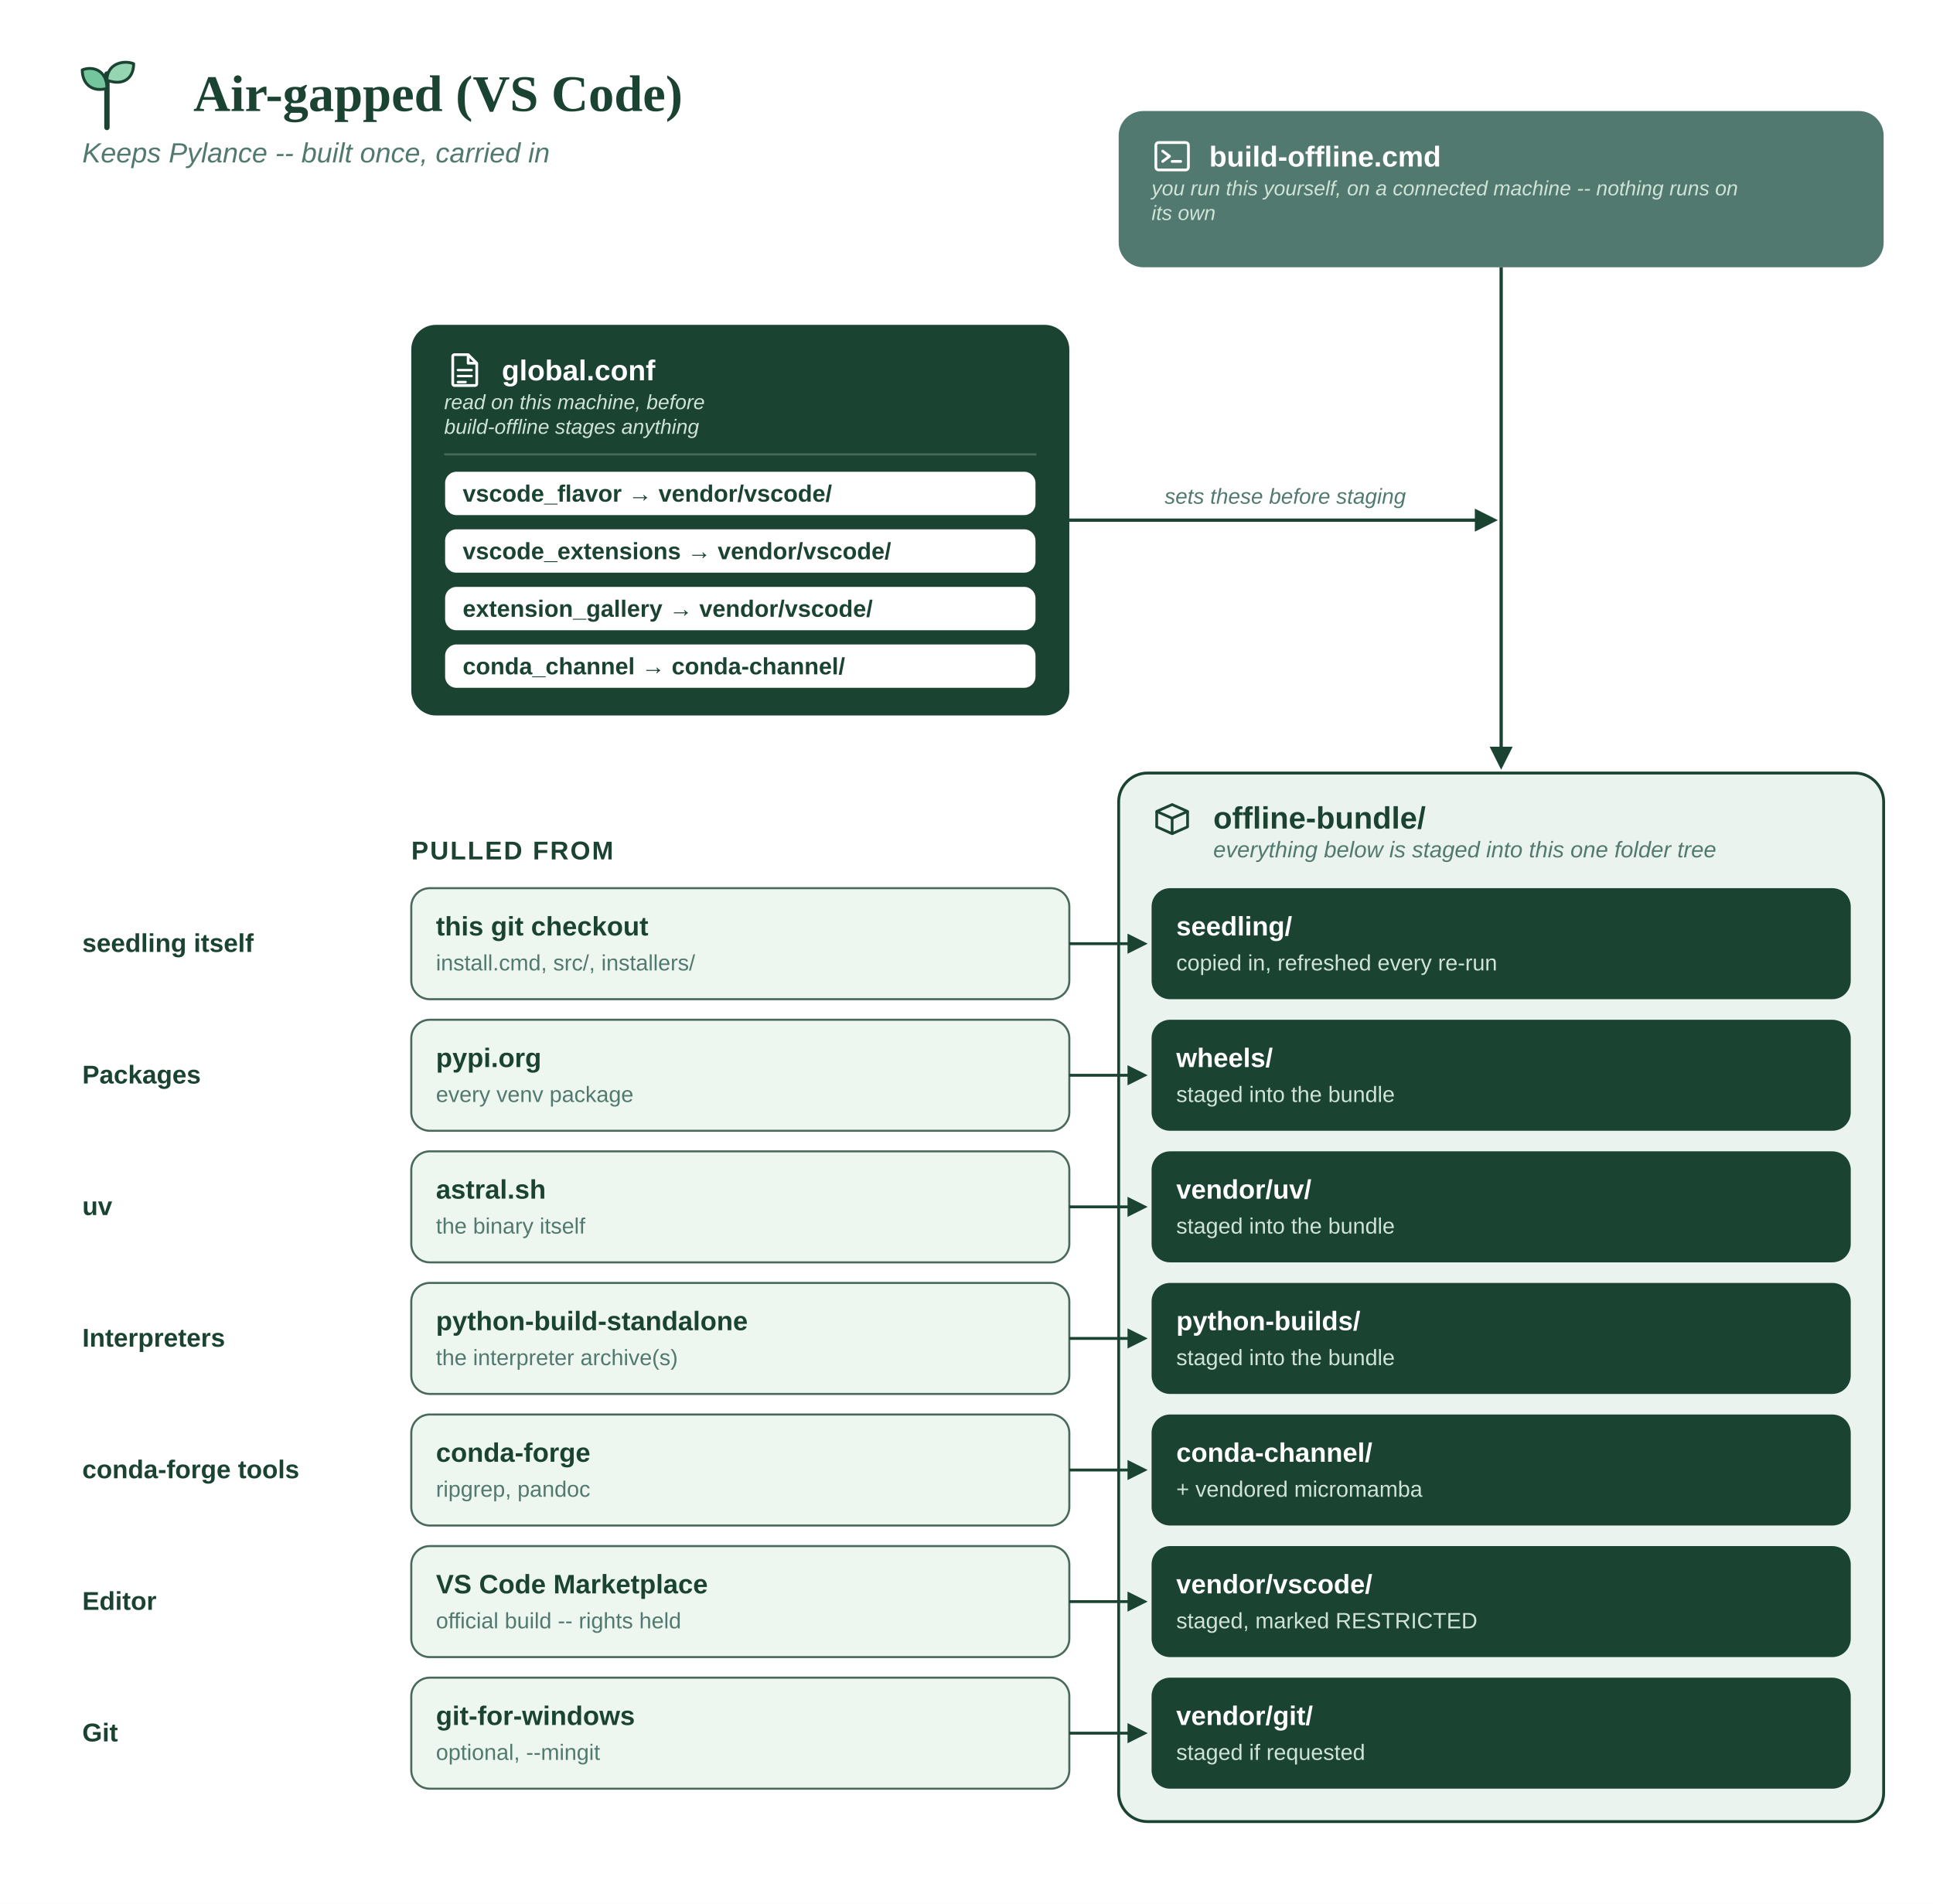
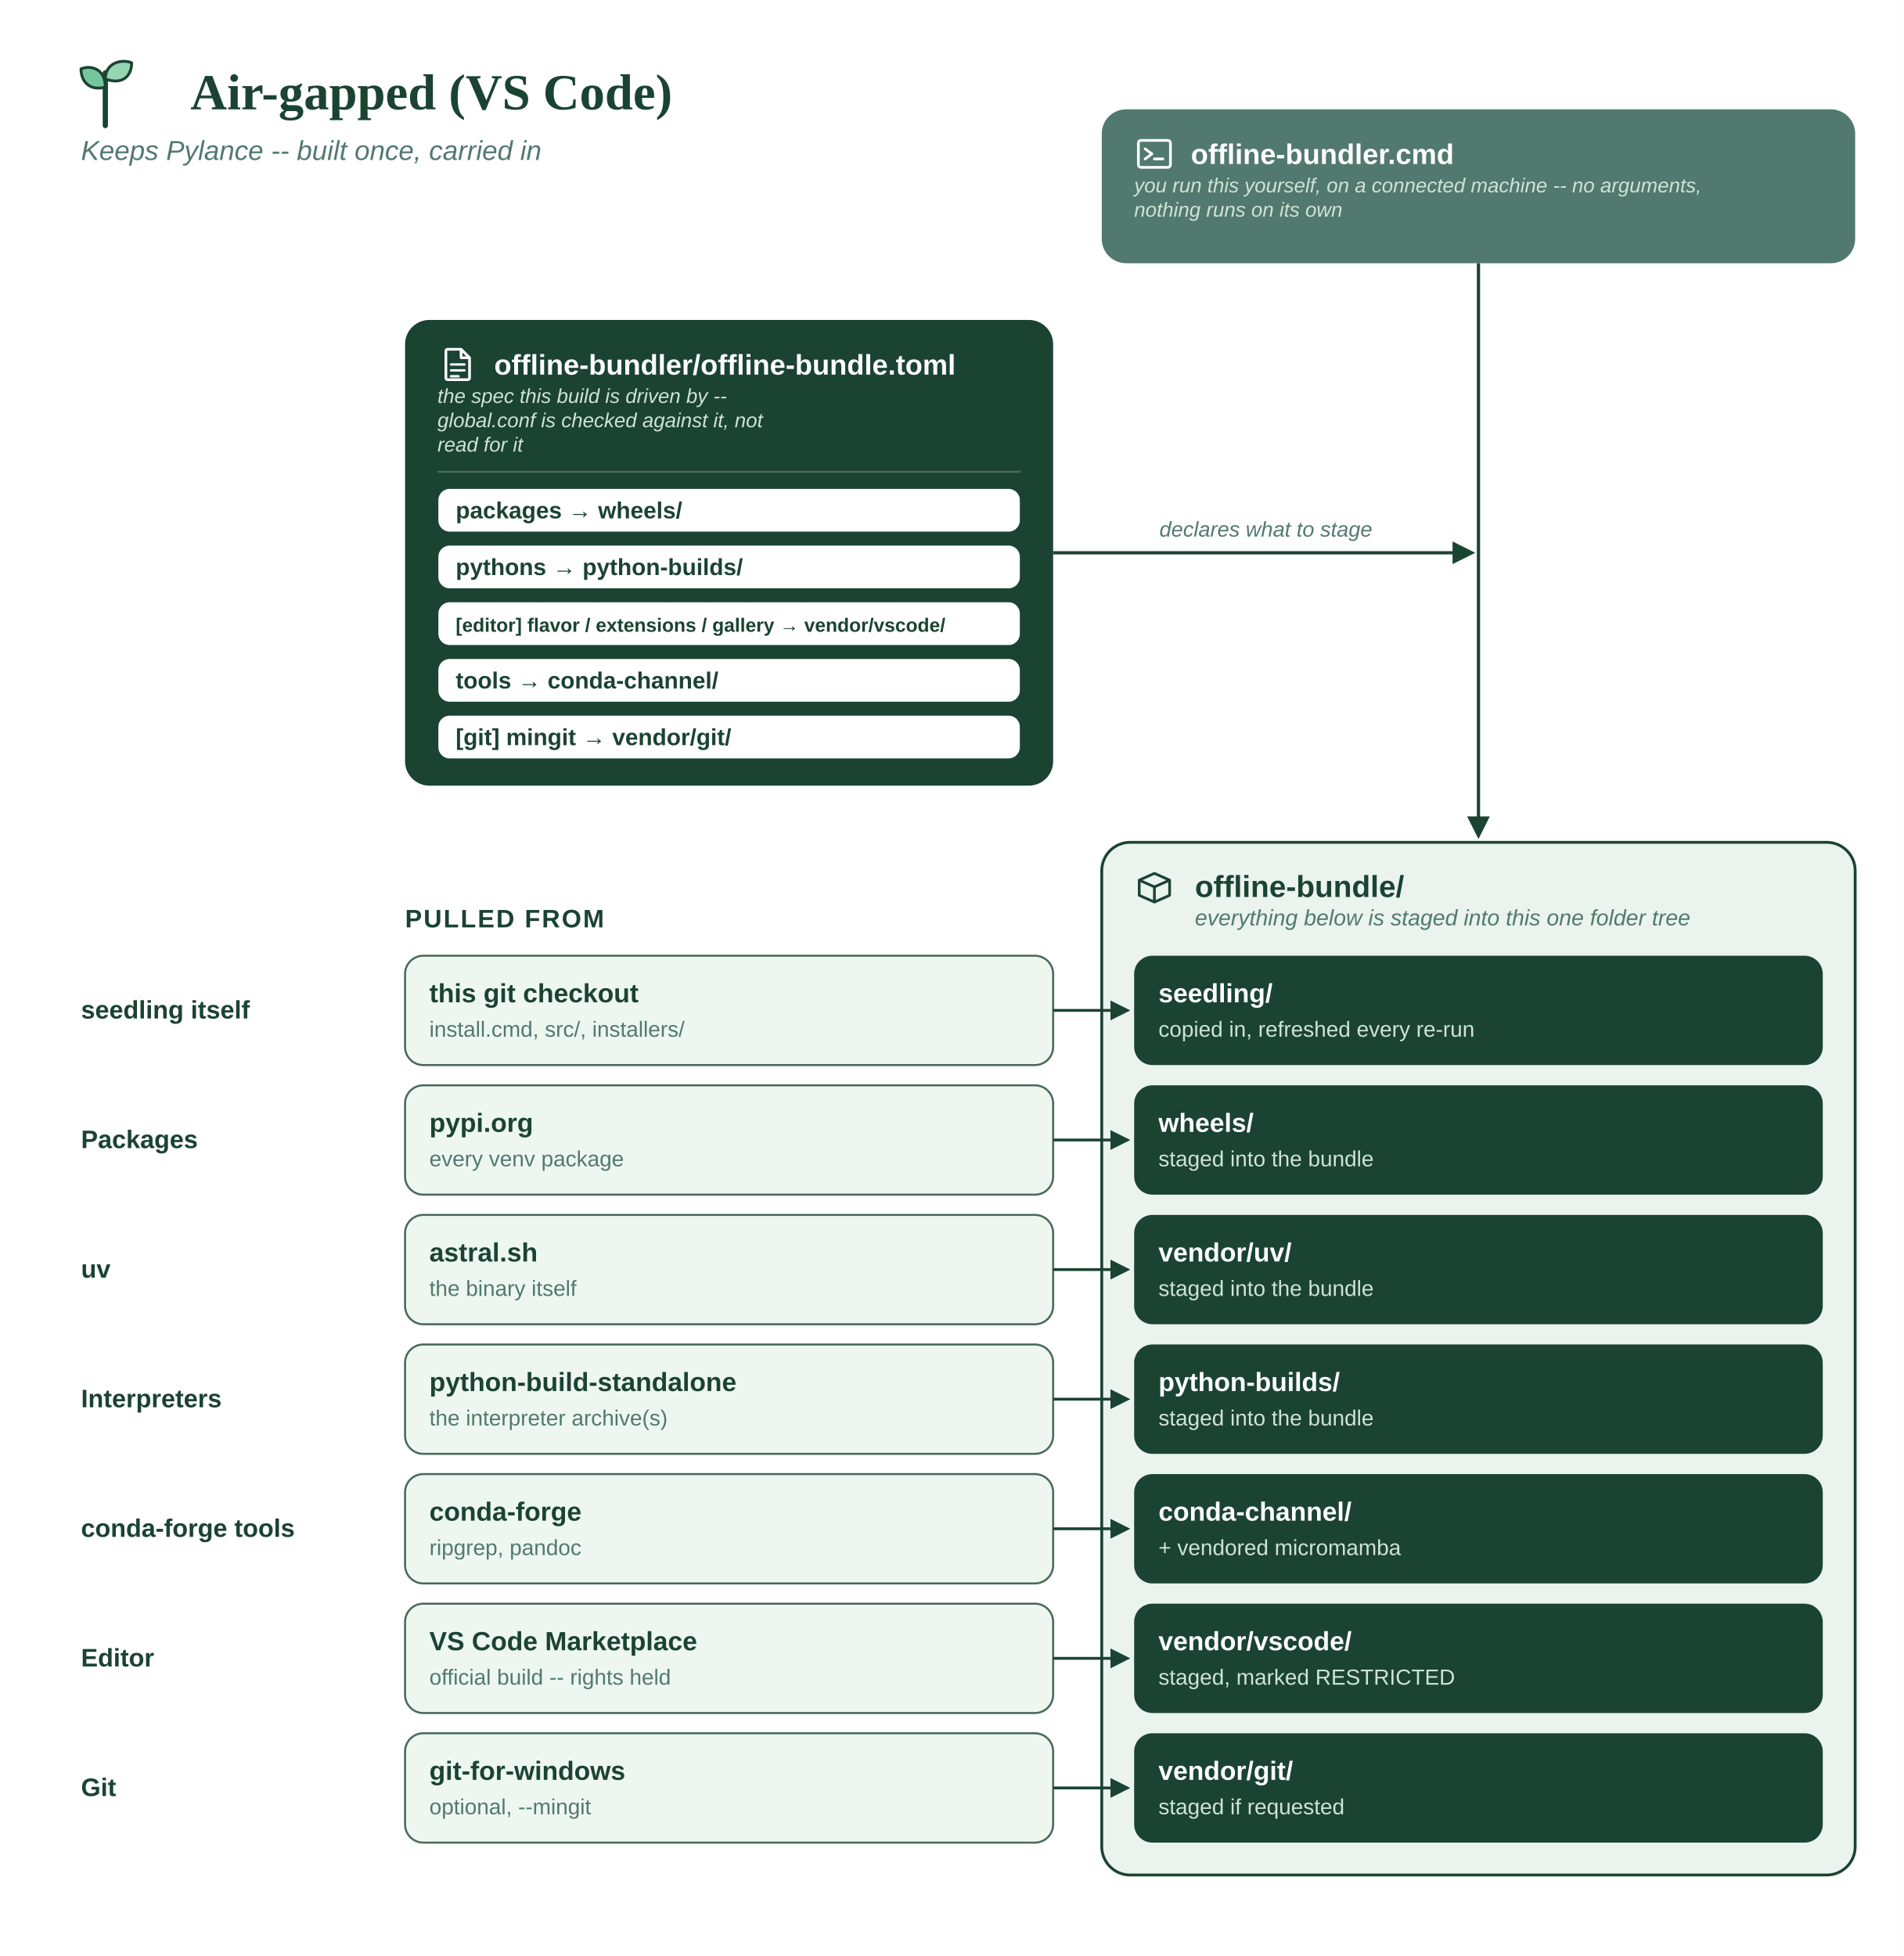
- <svg xmlns="http://www.w3.org/2000/svg" viewBox="0 0 940 926" font-family="Arial, Helvetica, sans-serif">
+ <svg xmlns="http://www.w3.org/2000/svg" viewBox="0 0 940 966" font-family="Arial, Helvetica, sans-serif">
  <defs>
    <defs>
      <style>
      .head  { font-family: Georgia, 'Times New Roman', serif; }
      .body  { font-family: Arial, Helvetica, sans-serif; }
      .fg    { fill: #1B4332; }
      .fw    { fill: #FFFFFF; }
      .fmute { fill: #52796F; }
    </style>
      <marker id="arrow" markerWidth="7" markerHeight="7" refX="5.5" refY="3.5" orient="auto">
        <path d="M0,0 L7,3.5 L0,7 Z" fill="#1B4332" />
      </marker>
      <symbol id="ic-cloud" viewBox="0 0 24 24">
        <path d="M6.5 18 C3.5 18 2 15.8 2 13.8 C2 11.6 3.8 10 5.8 10.1 C6.4 7.6 8.7 6 11.2 6.3 C13.6 6.6 15.4 8.6 15.5 11 C17.9 11.1 20 13 20 15.3 C20 17.4 18.2 18 17 18 Z" fill="none" stroke="currentColor" stroke-width="1.6" stroke-linejoin="round" />
      </symbol>
      <symbol id="ic-box" viewBox="0 0 24 24">
        <path d="M3 8 L12 4 L21 8 L12 12 Z" fill="none" stroke="currentColor" stroke-width="1.6" stroke-linejoin="round" />
        <path d="M3 8 V17 L12 21 V12" fill="none" stroke="currentColor" stroke-width="1.6" stroke-linejoin="round" />
        <path d="M21 8 V17 L12 21" fill="none" stroke="currentColor" stroke-width="1.6" stroke-linejoin="round" />
      </symbol>
      <symbol id="ic-server" viewBox="0 0 24 24">
        <rect x="3" y="4" width="18" height="6" rx="1.3" fill="none" stroke="currentColor" stroke-width="1.6" />
        <rect x="3" y="14" width="18" height="6" rx="1.3" fill="none" stroke="currentColor" stroke-width="1.6" />
        <circle cx="7" cy="7" r="1" fill="currentColor" />
        <circle cx="7" cy="17" r="1" fill="currentColor" />
      </symbol>
      <symbol id="ic-monitor" viewBox="0 0 24 24">
        <rect x="2.5" y="4" width="19" height="13" rx="1.4" fill="none" stroke="currentColor" stroke-width="1.6" />
        <line x1="8" y1="21" x2="16" y2="21" stroke="currentColor" stroke-width="1.6" stroke-linecap="round" />
        <line x1="12" y1="17" x2="12" y2="21" stroke="currentColor" stroke-width="1.6" stroke-linecap="round" />
      </symbol>
      <symbol id="ic-folder" viewBox="0 0 24 24">
        <path d="M3 6.5 C3 5.7 3.7 5 4.5 5 H9.5 L11.5 7.5 H19.5 C20.3 7.5 21 8.2 21 9 V17.5 C21 18.3 20.3 19 19.5 19 H4.5 C3.7 19 3 18.3 3 17.5 Z" fill="none" stroke="currentColor" stroke-width="1.6" stroke-linejoin="round" />
      </symbol>
      <symbol id="ic-doc" viewBox="0 0 24 24">
        <path d="M6 3 H14 L19 8 V20 C19 20.6 18.6 21 18 21 H6 C5.4 21 5 20.6 5 20 V4 C5 3.4 5.4 3 6 3 Z" fill="none" stroke="currentColor" stroke-width="1.6" stroke-linejoin="round" />
        <path d="M14 3 V8 H19" fill="none" stroke="currentColor" stroke-width="1.6" stroke-linejoin="round" />
        <line x1="8" y1="12" x2="16" y2="12" stroke="currentColor" stroke-width="1.4" stroke-linecap="round" />
        <line x1="8" y1="15.5" x2="16" y2="15.5" stroke="currentColor" stroke-width="1.4" stroke-linecap="round" />
        <line x1="8" y1="19" x2="12.5" y2="19" stroke="currentColor" stroke-width="1.4" stroke-linecap="round" />
      </symbol>
      <symbol id="ic-terminal" viewBox="0 0 24 24">
        <rect x="2.5" y="4" width="19" height="16" rx="1.6" fill="none" stroke="currentColor" stroke-width="1.6" />
        <path d="M6.5 9 L10.5 12 L6.5 15" fill="none" stroke="currentColor" stroke-width="1.6" stroke-linecap="round" stroke-linejoin="round" />
        <line x1="12" y1="15" x2="17" y2="15" stroke="currentColor" stroke-width="1.6" stroke-linecap="round" />
      </symbol>
    </defs>
  </defs>
-   <rect x="0" y="0" width="940" height="926" fill="#FFFFFF" />
+   <rect x="0" y="0" width="940" height="966" fill="#FFFFFF" />
  <g transform="translate(40,20)">
    <path d="M12 42 V16" stroke="#1B4332" stroke-width="2.6" stroke-linecap="round" fill="none" />
    <path d="M12 23 C12 14 5 12 0 14 C0 21 5 25 12 23 Z" fill="#74C69D" stroke="#1B4332" stroke-width="1.4" stroke-linejoin="round" />
    <path d="M12 19 C12 11 20 9 25 11 C25 18 20 22 12 19 Z" fill="#95D5B2" stroke="#1B4332" stroke-width="1.4" stroke-linejoin="round" />
  </g>
  <text x="94" y="54" class="head fg" font-size="25" font-weight="700">Air-gapped (VS Code)</text>
  <text x="40" y="79" class="body fmute" font-size="13.5" font-style="italic">Keeps Pylance -- built once, carried in</text>
  <g transform="translate(0,54)">
    <rect x="544" y="0" width="372" height="76" rx="12" fill="#52796F" />
    <use href="#ic-terminal" x="560" y="12" width="20" height="20" color="#FFFFFF" />
-     <text x="588" y="27" class="body fw" font-size="14.0" font-weight="700">build-offline.cmd</text>
-     <text x="560" y="41" class="body" fill="#CFE3D6" font-size="10" font-style="italic">you run this yourself, on a connected machine -- nothing runs on</text>
-     <text x="560" y="53" class="body" fill="#CFE3D6" font-size="10" font-style="italic">its own</text>
-     <line x1="730" y1="76" x2="730" y2="318" stroke="#1B4332" stroke-width="1.6" marker-end="url(#arrow)" />
-     <rect x="200" y="104" width="320" height="190" rx="12" fill="#1B4332" />
+     <text x="588" y="27" class="body fw" font-size="14.0" font-weight="700">offline-bundler.cmd</text>
+     <text x="560" y="41" class="body" fill="#CFE3D6" font-size="10" font-style="italic">you run this yourself, on a connected machine -- no arguments,</text>
+     <text x="560" y="53" class="body" fill="#CFE3D6" font-size="10" font-style="italic">nothing runs on its own</text>
+     <line x1="730" y1="76" x2="730" y2="358" stroke="#1B4332" stroke-width="1.6" marker-end="url(#arrow)" />
+     <rect x="200" y="104" width="320" height="230" rx="12" fill="#1B4332" />
    <use href="#ic-doc" x="216" y="116" width="20" height="20" color="#FFFFFF" />
-     <text x="244" y="131" class="body fw" font-size="14" font-weight="700">global.conf</text>
-     <text x="216" y="145" class="body" fill="#CFE3D6" font-size="10" font-style="italic">read on this machine, before</text>
-     <text x="216" y="157" class="body" fill="#CFE3D6" font-size="10" font-style="italic">build-offline stages anything</text>
-     <line x1="216" y1="167" x2="504" y2="167" stroke="#FFFFFF" stroke-width="1" opacity="0.2" />
-     <rect x="216" y="175" width="288" height="22" rx="6" fill="#FFFFFF" stroke="#1B4332" stroke-width="0.9" />
-     <text x="225" y="190" class="body fg" font-size="11.5" font-weight="600">vscode_flavor  →  vendor/vscode/</text>
-     <rect x="216" y="203" width="288" height="22" rx="6" fill="#FFFFFF" stroke="#1B4332" stroke-width="0.9" />
-     <text x="225" y="218" class="body fg" font-size="11.5" font-weight="600">vscode_extensions  →  vendor/vscode/</text>
-     <rect x="216" y="231" width="288" height="22" rx="6" fill="#FFFFFF" stroke="#1B4332" stroke-width="0.9" />
-     <text x="225" y="246" class="body fg" font-size="11.5" font-weight="600">extension_gallery  →  vendor/vscode/</text>
-     <rect x="216" y="259" width="288" height="22" rx="6" fill="#FFFFFF" stroke="#1B4332" stroke-width="0.9" />
-     <text x="225" y="274" class="body fg" font-size="11.5" font-weight="600">conda_channel  →  conda-channel/</text>
-     <line x1="520" y1="199" x2="726" y2="199" stroke="#1B4332" stroke-width="1.6" marker-end="url(#arrow)" />
-     <text x="625" y="191" text-anchor="middle" class="body fmute" font-size="10.5" font-style="italic">sets these before staging</text>
-     <text x="200" y="364" class="body fg" font-size="12.5" font-weight="700" letter-spacing="0.8">PULLED FROM</text>
-     <rect x="544" y="322" width="372" height="510" rx="14" fill="#EAF3EE" stroke="#1B4332" stroke-width="1.4" />
-     <use href="#ic-box" x="560" y="334" width="20" height="20" color="#1B4332" />
-     <text x="590" y="349" class="body fg" font-size="15" font-weight="700">offline-bundle/</text>
-     <text x="590" y="363" class="body fmute" font-size="11" font-style="italic">everything below is staged into this one folder tree</text>
-     <text x="40" y="409" class="body fg" font-size="12.5" font-weight="700">seedling itself</text>
-     <rect x="200" y="378" width="320" height="54" rx="9" fill="#E9F5EC" stroke="#1B4332" stroke-width="1" opacity="0.8" />
-     <text x="212" y="401" class="body fg" font-size="13.0" font-weight="700">this git checkout</text>
-     <text x="212" y="418" class="body" fill="#52796F" font-size="10.8">install.cmd, src/, installers/</text>
-     <rect x="560" y="378" width="340" height="54" rx="9" fill="#1B4332" />
-     <text x="572" y="401" class="body fw" font-size="13.0" font-weight="700">seedling/</text>
-     <text x="572" y="418" class="body" fill="#CFE3D6" font-size="10.8">copied in, refreshed every re-run</text>
-     <line x1="520" y1="405" x2="556" y2="405" stroke="#1B4332" stroke-width="1.4" marker-end="url(#arrow)" />
-     <text x="40" y="473" class="body fg" font-size="12.5" font-weight="700">Packages</text>
-     <rect x="200" y="442" width="320" height="54" rx="9" fill="#E9F5EC" stroke="#1B4332" stroke-width="1" opacity="0.8" />
-     <text x="212" y="465" class="body fg" font-size="13.0" font-weight="700">pypi.org</text>
-     <text x="212" y="482" class="body" fill="#52796F" font-size="10.8">every venv package</text>
-     <rect x="560" y="442" width="340" height="54" rx="9" fill="#1B4332" />
-     <text x="572" y="465" class="body fw" font-size="13.0" font-weight="700">wheels/</text>
-     <text x="572" y="482" class="body" fill="#CFE3D6" font-size="10.8">staged into the bundle</text>
-     <line x1="520" y1="469" x2="556" y2="469" stroke="#1B4332" stroke-width="1.4" marker-end="url(#arrow)" />
-     <text x="40" y="537" class="body fg" font-size="12.5" font-weight="700">uv</text>
-     <rect x="200" y="506" width="320" height="54" rx="9" fill="#E9F5EC" stroke="#1B4332" stroke-width="1" opacity="0.8" />
-     <text x="212" y="529" class="body fg" font-size="13.0" font-weight="700">astral.sh</text>
-     <text x="212" y="546" class="body" fill="#52796F" font-size="10.8">the binary itself</text>
-     <rect x="560" y="506" width="340" height="54" rx="9" fill="#1B4332" />
-     <text x="572" y="529" class="body fw" font-size="13.0" font-weight="700">vendor/uv/</text>
-     <text x="572" y="546" class="body" fill="#CFE3D6" font-size="10.8">staged into the bundle</text>
-     <line x1="520" y1="533" x2="556" y2="533" stroke="#1B4332" stroke-width="1.4" marker-end="url(#arrow)" />
-     <text x="40" y="601" class="body fg" font-size="12.5" font-weight="700">Interpreters</text>
-     <rect x="200" y="570" width="320" height="54" rx="9" fill="#E9F5EC" stroke="#1B4332" stroke-width="1" opacity="0.8" />
-     <text x="212" y="593" class="body fg" font-size="13.0" font-weight="700">python-build-standalone</text>
-     <text x="212" y="610" class="body" fill="#52796F" font-size="10.8">the interpreter archive(s)</text>
-     <rect x="560" y="570" width="340" height="54" rx="9" fill="#1B4332" />
-     <text x="572" y="593" class="body fw" font-size="13.0" font-weight="700">python-builds/</text>
-     <text x="572" y="610" class="body" fill="#CFE3D6" font-size="10.8">staged into the bundle</text>
-     <line x1="520" y1="597" x2="556" y2="597" stroke="#1B4332" stroke-width="1.4" marker-end="url(#arrow)" />
-     <text x="40" y="665" class="body fg" font-size="12.5" font-weight="700">conda-forge tools</text>
-     <rect x="200" y="634" width="320" height="54" rx="9" fill="#E9F5EC" stroke="#1B4332" stroke-width="1" opacity="0.8" />
-     <text x="212" y="657" class="body fg" font-size="13.0" font-weight="700">conda-forge</text>
-     <text x="212" y="674" class="body" fill="#52796F" font-size="10.8">ripgrep, pandoc</text>
-     <rect x="560" y="634" width="340" height="54" rx="9" fill="#1B4332" />
-     <text x="572" y="657" class="body fw" font-size="13.0" font-weight="700">conda-channel/</text>
-     <text x="572" y="674" class="body" fill="#CFE3D6" font-size="10.8">+ vendored micromamba</text>
-     <line x1="520" y1="661" x2="556" y2="661" stroke="#1B4332" stroke-width="1.4" marker-end="url(#arrow)" />
-     <text x="40" y="729" class="body fg" font-size="12.5" font-weight="700">Editor</text>
-     <rect x="200" y="698" width="320" height="54" rx="9" fill="#E9F5EC" stroke="#1B4332" stroke-width="1" opacity="0.8" />
-     <text x="212" y="721" class="body fg" font-size="13.0" font-weight="700">VS Code Marketplace</text>
-     <text x="212" y="738" class="body" fill="#52796F" font-size="10.8">official build -- rights held</text>
-     <rect x="560" y="698" width="340" height="54" rx="9" fill="#1B4332" />
-     <text x="572" y="721" class="body fw" font-size="13.0" font-weight="700">vendor/vscode/</text>
-     <text x="572" y="738" class="body" fill="#CFE3D6" font-size="10.8">staged, marked RESTRICTED</text>
-     <line x1="520" y1="725" x2="556" y2="725" stroke="#1B4332" stroke-width="1.4" marker-end="url(#arrow)" />
-     <text x="40" y="793" class="body fg" font-size="12.5" font-weight="700">Git</text>
-     <rect x="200" y="762" width="320" height="54" rx="9" fill="#E9F5EC" stroke="#1B4332" stroke-width="1" opacity="0.8" />
-     <text x="212" y="785" class="body fg" font-size="13.0" font-weight="700">git-for-windows</text>
-     <text x="212" y="802" class="body" fill="#52796F" font-size="10.8">optional, --mingit</text>
-     <rect x="560" y="762" width="340" height="54" rx="9" fill="#1B4332" />
-     <text x="572" y="785" class="body fw" font-size="13.0" font-weight="700">vendor/git/</text>
-     <text x="572" y="802" class="body" fill="#CFE3D6" font-size="10.8">staged if requested</text>
-     <line x1="520" y1="789" x2="556" y2="789" stroke="#1B4332" stroke-width="1.4" marker-end="url(#arrow)" />
+     <text x="244" y="131" class="body fw" font-size="14" font-weight="700">offline-bundler/offline-bundle.toml</text>
+     <text x="216" y="145" class="body" fill="#CFE3D6" font-size="10" font-style="italic">the spec this build is driven by --</text>
+     <text x="216" y="157" class="body" fill="#CFE3D6" font-size="10" font-style="italic">global.conf is checked against it, not</text>
+     <text x="216" y="169" class="body" fill="#CFE3D6" font-size="10" font-style="italic">read for it</text>
+     <line x1="216" y1="179" x2="504" y2="179" stroke="#FFFFFF" stroke-width="1" opacity="0.2" />
+     <rect x="216" y="187" width="288" height="22" rx="6" fill="#FFFFFF" stroke="#1B4332" stroke-width="0.9" />
+     <text x="225" y="202" class="body fg" font-size="11.5" font-weight="600">packages  →  wheels/</text>
+     <rect x="216" y="215" width="288" height="22" rx="6" fill="#FFFFFF" stroke="#1B4332" stroke-width="0.9" />
+     <text x="225" y="230" class="body fg" font-size="11.5" font-weight="600">pythons  →  python-builds/</text>
+     <rect x="216" y="243" width="288" height="22" rx="6" fill="#FFFFFF" stroke="#1B4332" stroke-width="0.9" />
+     <text x="225" y="258" class="body fg" font-size="9.5" font-weight="600">[editor] flavor / extensions / gallery  →  vendor/vscode/</text>
+     <rect x="216" y="271" width="288" height="22" rx="6" fill="#FFFFFF" stroke="#1B4332" stroke-width="0.9" />
+     <text x="225" y="286" class="body fg" font-size="11.5" font-weight="600">tools  →  conda-channel/</text>
+     <rect x="216" y="299" width="288" height="22" rx="6" fill="#FFFFFF" stroke="#1B4332" stroke-width="0.9" />
+     <text x="225" y="314" class="body fg" font-size="11.5" font-weight="600">[git] mingit  →  vendor/git/</text>
+     <line x1="520" y1="219" x2="726" y2="219" stroke="#1B4332" stroke-width="1.6" marker-end="url(#arrow)" />
+     <text x="625" y="211" text-anchor="middle" class="body fmute" font-size="10.5" font-style="italic">declares what to stage</text>
+     <text x="200" y="404" class="body fg" font-size="12.5" font-weight="700" letter-spacing="0.8">PULLED FROM</text>
+     <rect x="544" y="362" width="372" height="510" rx="14" fill="#EAF3EE" stroke="#1B4332" stroke-width="1.4" />
+     <use href="#ic-box" x="560" y="374" width="20" height="20" color="#1B4332" />
+     <text x="590" y="389" class="body fg" font-size="15" font-weight="700">offline-bundle/</text>
+     <text x="590" y="403" class="body fmute" font-size="11" font-style="italic">everything below is staged into this one folder tree</text>
+     <text x="40" y="449" class="body fg" font-size="12.5" font-weight="700">seedling itself</text>
+     <rect x="200" y="418" width="320" height="54" rx="9" fill="#E9F5EC" stroke="#1B4332" stroke-width="1" opacity="0.8" />
+     <text x="212" y="441" class="body fg" font-size="13.0" font-weight="700">this git checkout</text>
+     <text x="212" y="458" class="body" fill="#52796F" font-size="10.8">install.cmd, src/, installers/</text>
+     <rect x="560" y="418" width="340" height="54" rx="9" fill="#1B4332" />
+     <text x="572" y="441" class="body fw" font-size="13.0" font-weight="700">seedling/</text>
+     <text x="572" y="458" class="body" fill="#CFE3D6" font-size="10.8">copied in, refreshed every re-run</text>
+     <line x1="520" y1="445" x2="556" y2="445" stroke="#1B4332" stroke-width="1.4" marker-end="url(#arrow)" />
+     <text x="40" y="513" class="body fg" font-size="12.5" font-weight="700">Packages</text>
+     <rect x="200" y="482" width="320" height="54" rx="9" fill="#E9F5EC" stroke="#1B4332" stroke-width="1" opacity="0.8" />
+     <text x="212" y="505" class="body fg" font-size="13.0" font-weight="700">pypi.org</text>
+     <text x="212" y="522" class="body" fill="#52796F" font-size="10.8">every venv package</text>
+     <rect x="560" y="482" width="340" height="54" rx="9" fill="#1B4332" />
+     <text x="572" y="505" class="body fw" font-size="13.0" font-weight="700">wheels/</text>
+     <text x="572" y="522" class="body" fill="#CFE3D6" font-size="10.8">staged into the bundle</text>
+     <line x1="520" y1="509" x2="556" y2="509" stroke="#1B4332" stroke-width="1.4" marker-end="url(#arrow)" />
+     <text x="40" y="577" class="body fg" font-size="12.5" font-weight="700">uv</text>
+     <rect x="200" y="546" width="320" height="54" rx="9" fill="#E9F5EC" stroke="#1B4332" stroke-width="1" opacity="0.8" />
+     <text x="212" y="569" class="body fg" font-size="13.0" font-weight="700">astral.sh</text>
+     <text x="212" y="586" class="body" fill="#52796F" font-size="10.8">the binary itself</text>
+     <rect x="560" y="546" width="340" height="54" rx="9" fill="#1B4332" />
+     <text x="572" y="569" class="body fw" font-size="13.0" font-weight="700">vendor/uv/</text>
+     <text x="572" y="586" class="body" fill="#CFE3D6" font-size="10.8">staged into the bundle</text>
+     <line x1="520" y1="573" x2="556" y2="573" stroke="#1B4332" stroke-width="1.4" marker-end="url(#arrow)" />
+     <text x="40" y="641" class="body fg" font-size="12.5" font-weight="700">Interpreters</text>
+     <rect x="200" y="610" width="320" height="54" rx="9" fill="#E9F5EC" stroke="#1B4332" stroke-width="1" opacity="0.8" />
+     <text x="212" y="633" class="body fg" font-size="13.0" font-weight="700">python-build-standalone</text>
+     <text x="212" y="650" class="body" fill="#52796F" font-size="10.8">the interpreter archive(s)</text>
+     <rect x="560" y="610" width="340" height="54" rx="9" fill="#1B4332" />
+     <text x="572" y="633" class="body fw" font-size="13.0" font-weight="700">python-builds/</text>
+     <text x="572" y="650" class="body" fill="#CFE3D6" font-size="10.8">staged into the bundle</text>
+     <line x1="520" y1="637" x2="556" y2="637" stroke="#1B4332" stroke-width="1.4" marker-end="url(#arrow)" />
+     <text x="40" y="705" class="body fg" font-size="12.5" font-weight="700">conda-forge tools</text>
+     <rect x="200" y="674" width="320" height="54" rx="9" fill="#E9F5EC" stroke="#1B4332" stroke-width="1" opacity="0.8" />
+     <text x="212" y="697" class="body fg" font-size="13.0" font-weight="700">conda-forge</text>
+     <text x="212" y="714" class="body" fill="#52796F" font-size="10.8">ripgrep, pandoc</text>
+     <rect x="560" y="674" width="340" height="54" rx="9" fill="#1B4332" />
+     <text x="572" y="697" class="body fw" font-size="13.0" font-weight="700">conda-channel/</text>
+     <text x="572" y="714" class="body" fill="#CFE3D6" font-size="10.8">+ vendored micromamba</text>
+     <line x1="520" y1="701" x2="556" y2="701" stroke="#1B4332" stroke-width="1.4" marker-end="url(#arrow)" />
+     <text x="40" y="769" class="body fg" font-size="12.5" font-weight="700">Editor</text>
+     <rect x="200" y="738" width="320" height="54" rx="9" fill="#E9F5EC" stroke="#1B4332" stroke-width="1" opacity="0.8" />
+     <text x="212" y="761" class="body fg" font-size="13.0" font-weight="700">VS Code Marketplace</text>
+     <text x="212" y="778" class="body" fill="#52796F" font-size="10.8">official build -- rights held</text>
+     <rect x="560" y="738" width="340" height="54" rx="9" fill="#1B4332" />
+     <text x="572" y="761" class="body fw" font-size="13.0" font-weight="700">vendor/vscode/</text>
+     <text x="572" y="778" class="body" fill="#CFE3D6" font-size="10.8">staged, marked RESTRICTED</text>
+     <line x1="520" y1="765" x2="556" y2="765" stroke="#1B4332" stroke-width="1.4" marker-end="url(#arrow)" />
+     <text x="40" y="833" class="body fg" font-size="12.5" font-weight="700">Git</text>
+     <rect x="200" y="802" width="320" height="54" rx="9" fill="#E9F5EC" stroke="#1B4332" stroke-width="1" opacity="0.8" />
+     <text x="212" y="825" class="body fg" font-size="13.0" font-weight="700">git-for-windows</text>
+     <text x="212" y="842" class="body" fill="#52796F" font-size="10.8">optional, --mingit</text>
+     <rect x="560" y="802" width="340" height="54" rx="9" fill="#1B4332" />
+     <text x="572" y="825" class="body fw" font-size="13.0" font-weight="700">vendor/git/</text>
+     <text x="572" y="842" class="body" fill="#CFE3D6" font-size="10.8">staged if requested</text>
+     <line x1="520" y1="829" x2="556" y2="829" stroke="#1B4332" stroke-width="1.4" marker-end="url(#arrow)" />
  </g>
</svg>
